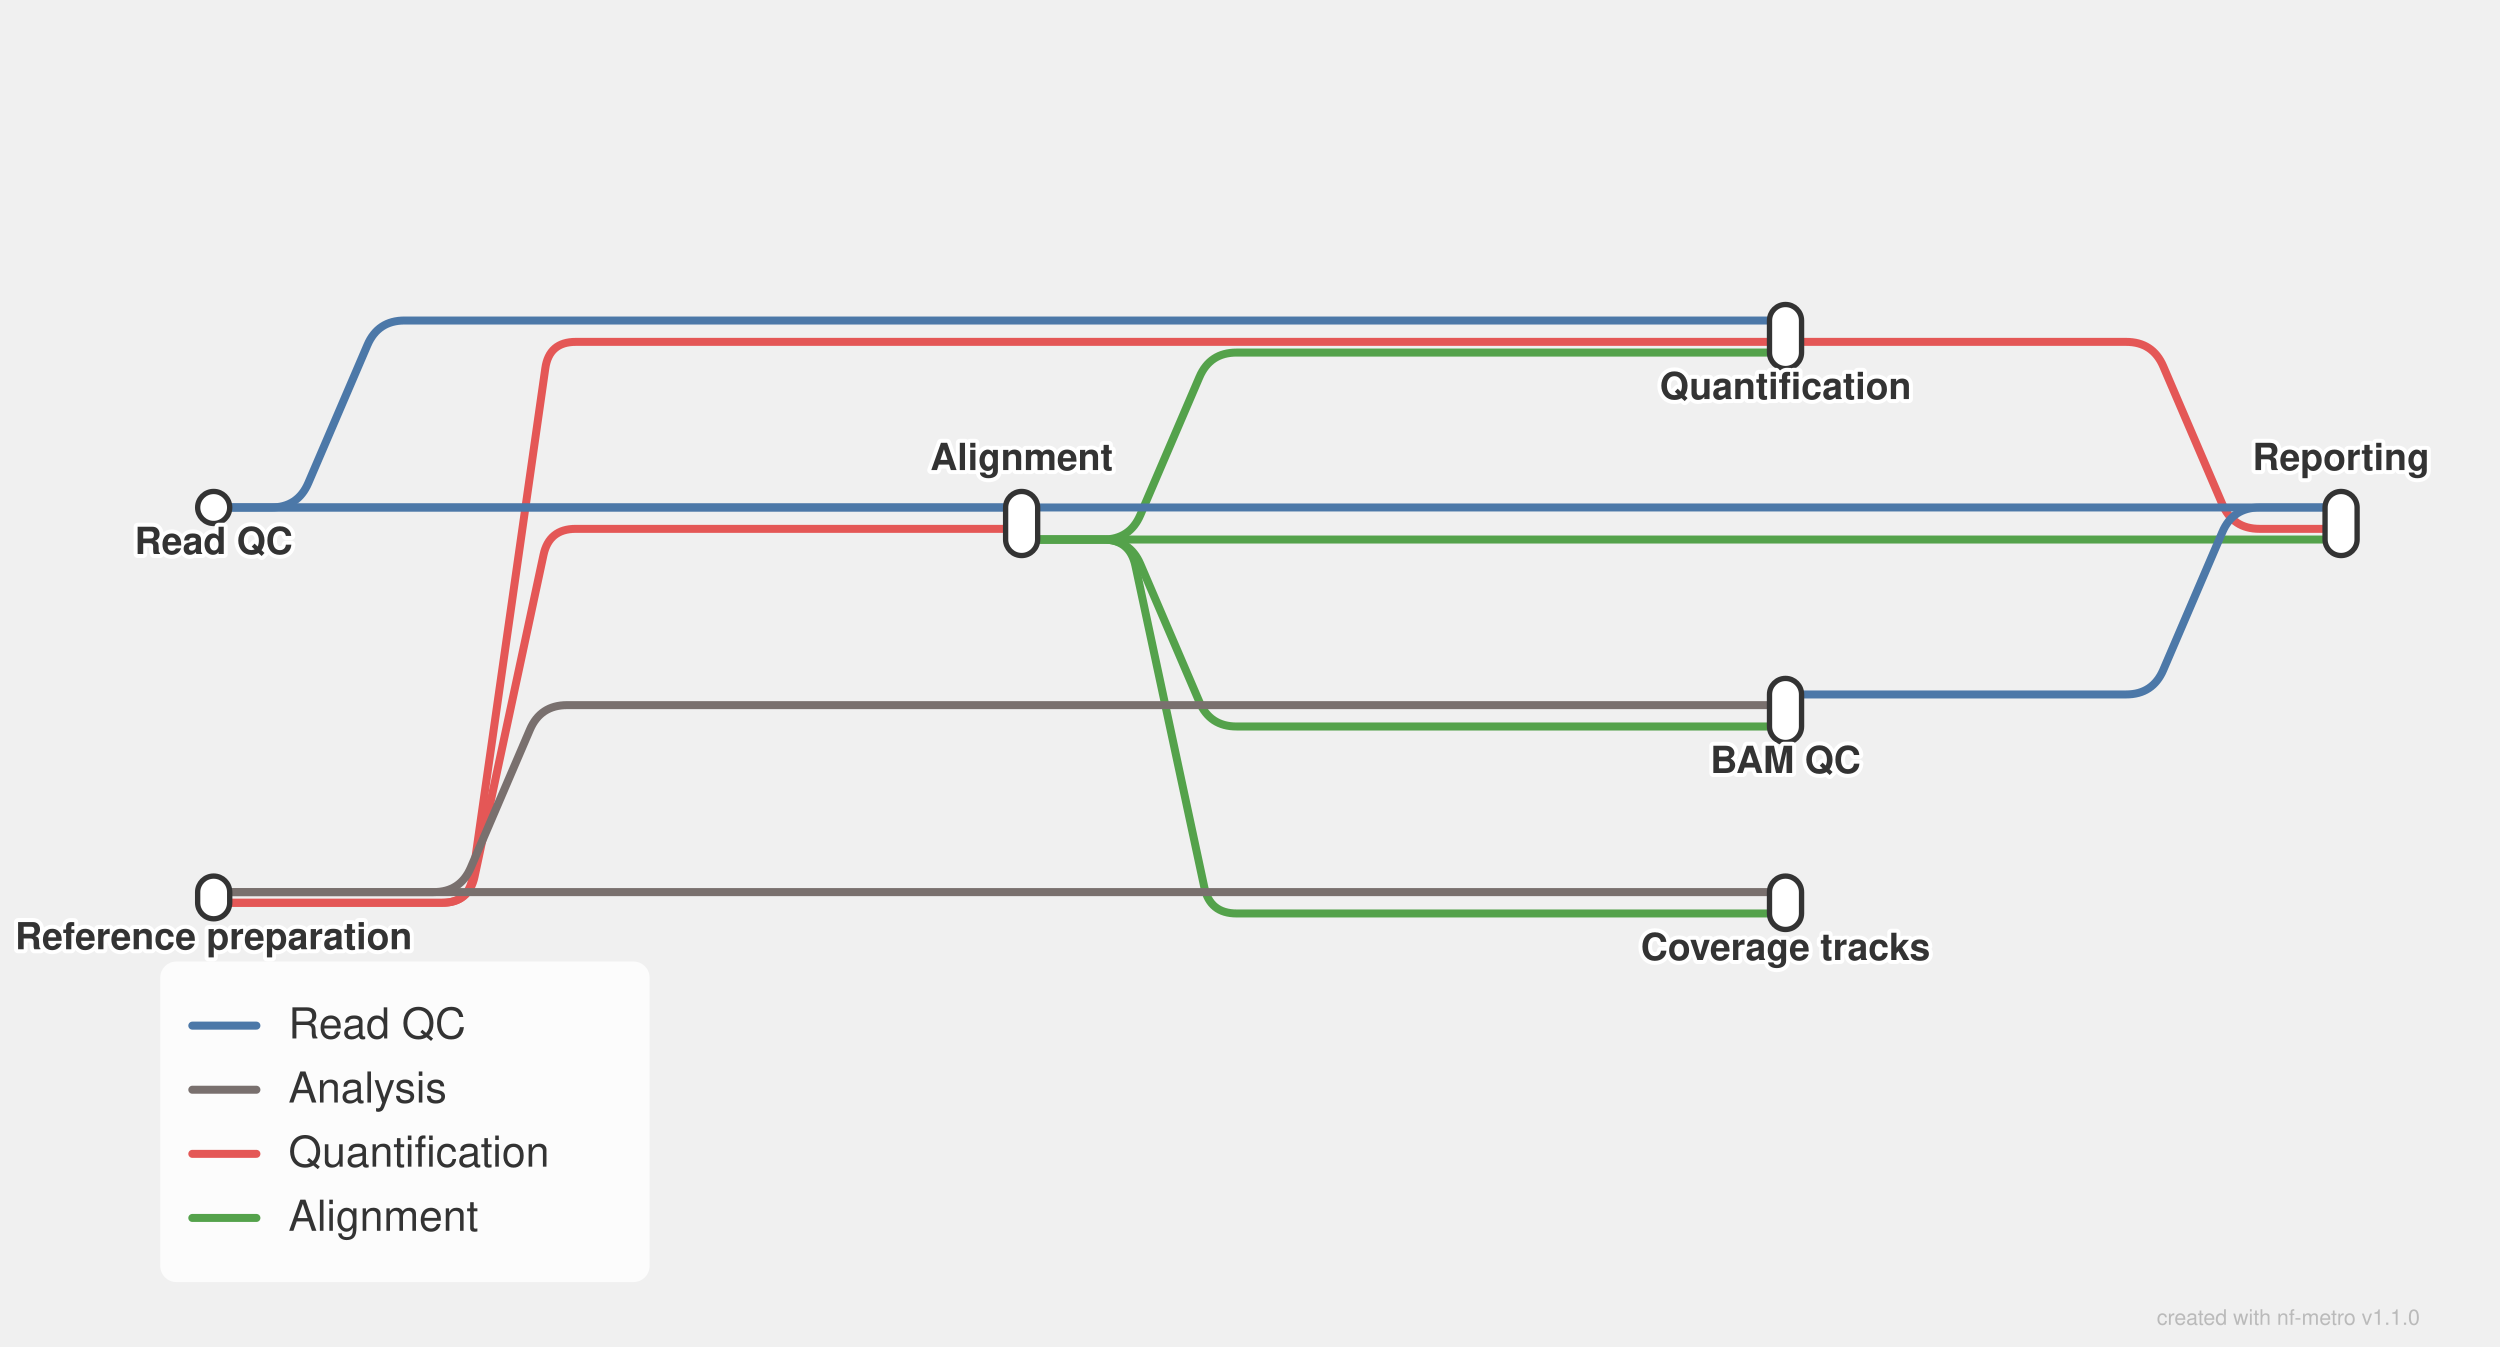
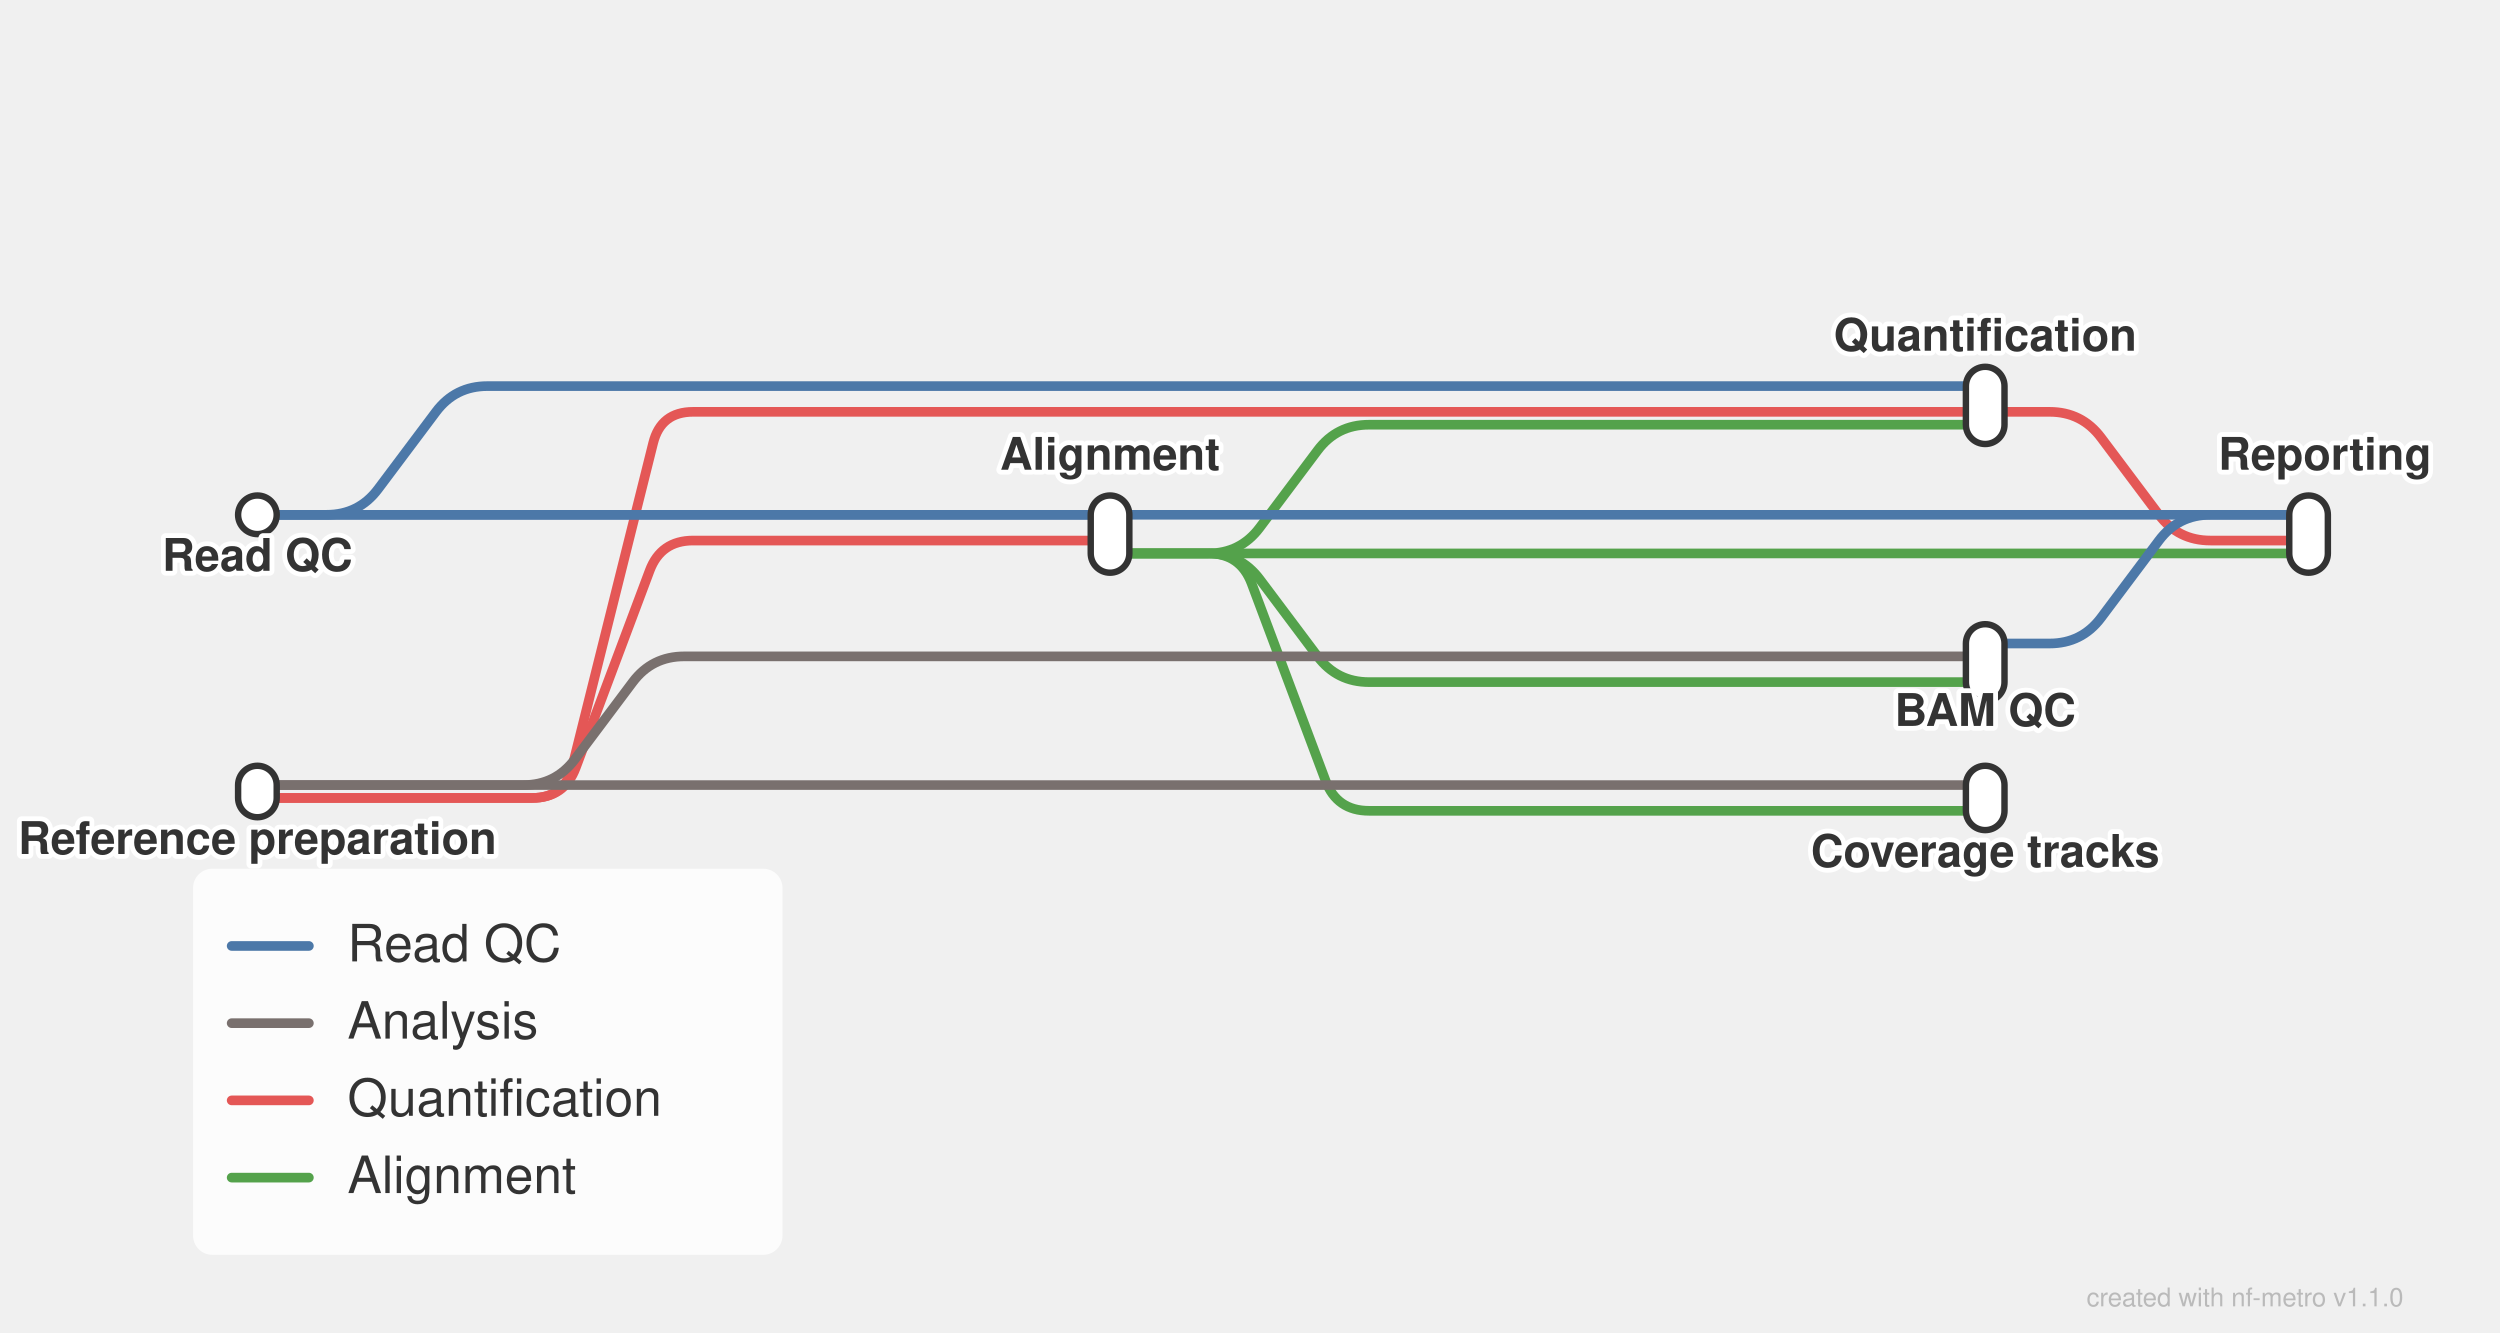
- <svg xmlns="http://www.w3.org/2000/svg" width="936" height="504" viewBox="0 0 936 504">
+ <svg xmlns="http://www.w3.org/2000/svg" width="777" height="414" viewBox="0 0 777 414">
  <defs>
</defs>
  <style>.nf-metro-title { fill: var(--nfm-map-title-color, #111111); }
.nf-metro-station-label { fill: var(--nfm-map-label-color, #333333); }
.nf-metro-section-box { fill: var(--nfm-map-section-fill, #ededed); stroke: var(--nfm-map-section-stroke, #e6e6e6); }
.nf-metro-section-label { fill: var(--nfm-map-section-label-color, #666666); }
.nf-metro-group-label { fill: var(--nfm-map-section-label-color, #666666); }
.nf-metro-group-underline { stroke: var(--nfm-map-section-label-color, #666666); }
.nf-metro-legend-bg { fill: var(--nfm-map-legend-bg, rgba(255, 255, 255, 0.8)); }
.nf-metro-legend-text { fill: var(--nfm-map-legend-text-color, #333333); }
.nf-metro-marker-stroke { stroke: var(--nfm-map-marker-stroke, #333333); }
.nf-metro-label-halo { fill: var(--nfm-map-bg, #ffffff); stroke: var(--nfm-map-bg, #ffffff); }</style>
  <style>@media (prefers-color-scheme: dark) {
    .nf-metro-section-label { fill: #d0d0d0; }
    .nf-metro-section-num-circle { fill: #777777; }
    .nf-metro-title { fill: #ffffff; }
}
</style>
-   <path d="M382.5,202.0 L413.0,202.0 Q423.0,202.0,426.939,211.191 L449.061,262.809 Q453.0,272.0,463.0,272.0 L668.5,272.0" stroke="#54A24B" stroke-width="3.0" fill="none" stroke-linecap="round" stroke-linejoin="round" class="metro-line-align" data-line-id="align" />
-   <path d="M382.5,202.0 L413.0,202.0 Q423.0,202.0,425.095,211.778 L450.905,332.222 Q453.0,342.0,463.0,342.0 L668.5,342.0" stroke="#54A24B" stroke-width="3.0" fill="none" stroke-linecap="round" stroke-linejoin="round" class="metro-line-align" data-line-id="align" />
-   <path d="M382.5,202.0 L413.0,202.0 Q423.0,202.0,426.939,192.809 L449.061,141.191 Q453.0,132.0,463.0,132.0 L668.5,132.0" stroke="#54A24B" stroke-width="3.0" fill="none" stroke-linecap="round" stroke-linejoin="round" class="metro-line-align" data-line-id="align" />
-   <path d="M382.5,202.0 L876.5,202.0" stroke="#54A24B" stroke-width="3.0" stroke-linecap="round" class="metro-line-align" data-line-id="align" />
-   <path d="M80.0,338.0 L165.578,338.0 Q175.578,338.0,177.673,328.222 L203.483,207.778 Q205.578,198.0,215.578,198.0 L382.5,198.0" stroke="#E45756" stroke-width="3.0" fill="none" stroke-linecap="round" stroke-linejoin="round" class="metro-line-quantify" data-line-id="quantify" />
-   <path d="M80.0,338.0 L165.578,338.0 Q175.578,338.0,176.992,328.101 L204.164,137.899 Q205.578,128.0,215.578,128.0 L668.5,128.0" stroke="#E45756" stroke-width="3.0" fill="none" stroke-linecap="round" stroke-linejoin="round" class="metro-line-quantify" data-line-id="quantify" />
-   <path d="M668.5,128.0 L796.0,128.0 Q806.0,128.0,809.939,137.191 L832.061,188.809 Q836.0,198.0,846.0,198.0 L876.5,198.0" stroke="#E45756" stroke-width="3.0" fill="none" stroke-linecap="round" stroke-linejoin="round" class="metro-line-quantify" data-line-id="quantify" />
-   <path d="M80.0,334.0 L162.344,334.0 Q172.344,334.0,176.283,324.809 L198.405,273.191 Q202.344,264.0,212.344,264.0 L668.5,264.0" stroke="#79706E" stroke-width="3.0" fill="none" stroke-linecap="round" stroke-linejoin="round" class="metro-line-generic" data-line-id="generic" />
-   <path d="M80.0,334.0 L668.5,334.0" stroke="#79706E" stroke-width="3.0" stroke-linecap="round" class="metro-line-generic" data-line-id="generic" />
-   <path d="M668.5,260.0 L796.0,260.0 Q806.0,260.0,809.939,250.809 L832.061,199.191 Q836.0,190.0,846.0,190.0 L876.5,190.0" stroke="#4C78A8" stroke-width="3.0" fill="none" stroke-linecap="round" stroke-linejoin="round" class="metro-line-qc" data-line-id="qc" />
-   <path d="M80.0,190.0 L382.5,190.0" stroke="#4C78A8" stroke-width="3.0" stroke-linecap="round" class="metro-line-qc" data-line-id="qc" />
-   <path d="M80.0,190.0 L101.5,190.0 Q111.5,190.0,115.439,180.809 L137.561,129.191 Q141.5,120.0,151.5,120.0 L668.5,120.0" stroke="#4C78A8" stroke-width="3.0" fill="none" stroke-linecap="round" stroke-linejoin="round" class="metro-line-qc" data-line-id="qc" />
-   <path d="M80.0,190.0 L876.5,190.0" stroke="#4C78A8" stroke-width="3.0" stroke-linecap="round" class="metro-line-qc" data-line-id="qc" />
-   <g class="nf-metro-station-group" data-node-id="g_fastq_qc_qc" data-node-cx="80.0" data-node-cy="190.0" data-node-r="6.0" data-node-groups="qc" data-node-w="12.0" data-node-h="12.0" data-node-rx="6.0">
-     <rect x="74.0" y="184.0" width="12.0" height="12.0" rx="6.0" ry="6.0" fill="#ffffff" stroke="#333333" stroke-width="2.0" class="nf-metro-station" data-station-id="g_fastq_qc_qc" data-station-lines="qc" data-station-label="Read QC" />
+   <path d="M345.0,172.0 L375.5,172.0 Q385.5,172.0,391.5,180.0 L409.5,204.0 Q415.5,212.0,425.5,212.0 L617.0,212.0" stroke="#54A24B" stroke-width="3.0" fill="none" stroke-linecap="round" stroke-linejoin="round" class="metro-line-align" data-line-id="align" />
+   <path d="M345.0,172.0 L375.5,172.0 Q385.5,172.0,389.011,181.363 L411.989,242.637 Q415.5,252.0,425.5,252.0 L617.0,252.0" stroke="#54A24B" stroke-width="3.0" fill="none" stroke-linecap="round" stroke-linejoin="round" class="metro-line-align" data-line-id="align" />
+   <path d="M345.0,172.0 L375.5,172.0 Q385.5,172.0,391.5,164.0 L409.5,140.0 Q415.5,132.0,425.5,132.0 L617.0,132.0" stroke="#54A24B" stroke-width="3.0" fill="none" stroke-linecap="round" stroke-linejoin="round" class="metro-line-align" data-line-id="align" />
+   <path d="M345.0,172.0 L717.5,172.0" stroke="#54A24B" stroke-width="3.0" stroke-linecap="round" class="metro-line-align" data-line-id="align" />
+   <path d="M80.0,248.0 L165.424,248.0 Q175.424,248.0,178.935,238.637 L201.913,177.363 Q205.424,168.0,215.424,168.0 L345.0,168.0" stroke="#E45756" stroke-width="3.0" fill="none" stroke-linecap="round" stroke-linejoin="round" class="metro-line-quantify" data-line-id="quantify" />
+   <path d="M80.0,248.0 L165.424,248.0 Q175.424,248.0,177.849,238.299 L202.999,137.701 Q205.424,128.0,215.424,128.0 L617.0,128.0" stroke="#E45756" stroke-width="3.0" fill="none" stroke-linecap="round" stroke-linejoin="round" class="metro-line-quantify" data-line-id="quantify" />
+   <path d="M617.0,128.0 L637.0,128.0 Q647.0,128.0,653.0,136.0 L671.0,160.0 Q677.0,168.0,687.0,168.0 L717.5,168.0" stroke="#E45756" stroke-width="3.0" fill="none" stroke-linecap="round" stroke-linejoin="round" class="metro-line-quantify" data-line-id="quantify" />
+   <path d="M80.0,244.0 L162.652,244.0 Q172.652,244.0,178.652,236.0 L196.652,212.0 Q202.652,204.0,212.652,204.0 L617.0,204.0" stroke="#79706E" stroke-width="3.0" fill="none" stroke-linecap="round" stroke-linejoin="round" class="metro-line-generic" data-line-id="generic" />
+   <path d="M80.0,244.0 L617.0,244.0" stroke="#79706E" stroke-width="3.0" stroke-linecap="round" class="metro-line-generic" data-line-id="generic" />
+   <path d="M617.0,200.0 L637.0,200.0 Q647.0,200.0,653.0,192.0 L671.0,168.0 Q677.0,160.0,687.0,160.0 L717.5,160.0" stroke="#4C78A8" stroke-width="3.0" fill="none" stroke-linecap="round" stroke-linejoin="round" class="metro-line-qc" data-line-id="qc" />
+   <path d="M80.0,160.0 L345.0,160.0" stroke="#4C78A8" stroke-width="3.0" stroke-linecap="round" class="metro-line-qc" data-line-id="qc" />
+   <path d="M80.0,160.0 L101.5,160.0 Q111.5,160.0,117.5,152.0 L135.5,128.0 Q141.5,120.0,151.5,120.0 L617.0,120.0" stroke="#4C78A8" stroke-width="3.0" fill="none" stroke-linecap="round" stroke-linejoin="round" class="metro-line-qc" data-line-id="qc" />
+   <path d="M80.0,160.0 L717.5,160.0" stroke="#4C78A8" stroke-width="3.0" stroke-linecap="round" class="metro-line-qc" data-line-id="qc" />
+   <g class="nf-metro-station-group" data-node-id="g_fastq_qc_qc" data-node-cx="80.0" data-node-cy="160.0" data-node-r="6.0" data-node-groups="qc" data-node-w="12.0" data-node-h="12.0" data-node-rx="6.0">
+     <rect x="74.0" y="154.0" width="12.0" height="12.0" rx="6.0" ry="6.0" fill="#ffffff" stroke="#333333" stroke-width="2.0" class="nf-metro-station" data-station-id="g_fastq_qc_qc" data-station-lines="qc" data-station-label="Read QC" />
  </g>
-   <g class="nf-metro-station-group" data-node-id="g_prepare_genome_generic" data-node-cx="80.0" data-node-cy="336.0" data-node-r="6.0" data-node-groups="generic,quantify" data-node-w="12.0" data-node-h="16.0" data-node-rx="6.0">
-     <rect x="74.0" y="328.0" width="12.0" height="16.0" rx="6.0" ry="6.0" fill="#ffffff" stroke="#333333" stroke-width="2.0" class="nf-metro-station" data-station-id="g_prepare_genome_generic" data-station-lines="generic,quantify" data-station-label="Reference preparation" />
+   <g class="nf-metro-station-group" data-node-id="g_prepare_genome_generic" data-node-cx="80.0" data-node-cy="246.0" data-node-r="6.0" data-node-groups="generic,quantify" data-node-w="12.0" data-node-h="16.0" data-node-rx="6.0">
+     <rect x="74.0" y="238.0" width="12.0" height="16.0" rx="6.0" ry="6.0" fill="#ffffff" stroke="#333333" stroke-width="2.0" class="nf-metro-station" data-station-id="g_prepare_genome_generic" data-station-lines="generic,quantify" data-station-label="Reference preparation" />
  </g>
-   <g class="nf-metro-station-group" data-node-id="g_alignment_align" data-node-cx="382.5" data-node-cy="196.0" data-node-r="6.0" data-node-groups="align,qc,quantify" data-node-w="12.0" data-node-h="24.0" data-node-rx="6.0">
-     <rect x="376.5" y="184.0" width="12.0" height="24.0" rx="6.0" ry="6.0" fill="#ffffff" stroke="#333333" stroke-width="2.0" class="nf-metro-station" data-station-id="g_alignment_align" data-station-lines="align,qc,quantify" data-station-label="Alignment" />
+   <g class="nf-metro-station-group" data-node-id="g_alignment_align" data-node-cx="345.0" data-node-cy="166.0" data-node-r="6.0" data-node-groups="align,qc,quantify" data-node-w="12.0" data-node-h="24.0" data-node-rx="6.0">
+     <rect x="339.0" y="154.0" width="12.0" height="24.0" rx="6.0" ry="6.0" fill="#ffffff" stroke="#333333" stroke-width="2.0" class="nf-metro-station" data-station-id="g_alignment_align" data-station-lines="align,qc,quantify" data-station-label="Alignment" />
  </g>
-   <g class="nf-metro-station-group" data-node-id="g_bam_qc_qc" data-node-cx="668.5" data-node-cy="266.0" data-node-r="6.0" data-node-groups="align,generic,qc" data-node-w="12.0" data-node-h="24.0" data-node-rx="6.0">
-     <rect x="662.5" y="254.0" width="12.0" height="24.0" rx="6.0" ry="6.0" fill="#ffffff" stroke="#333333" stroke-width="2.0" class="nf-metro-station" data-station-id="g_bam_qc_qc" data-station-lines="align,generic,qc" data-station-label="BAM QC" />
+   <g class="nf-metro-station-group" data-node-id="g_bam_qc_qc" data-node-cx="617.0" data-node-cy="206.0" data-node-r="6.0" data-node-groups="align,generic,qc" data-node-w="12.0" data-node-h="24.0" data-node-rx="6.0">
+     <rect x="611.0" y="194.0" width="12.0" height="24.0" rx="6.0" ry="6.0" fill="#ffffff" stroke="#333333" stroke-width="2.0" class="nf-metro-station" data-station-id="g_bam_qc_qc" data-station-lines="align,generic,qc" data-station-label="BAM QC" />
  </g>
-   <g class="nf-metro-station-group" data-node-id="g_bigwig_generic" data-node-cx="668.5" data-node-cy="338.0" data-node-r="6.0" data-node-groups="align,generic" data-node-w="12.0" data-node-h="20.0" data-node-rx="6.0">
-     <rect x="662.5" y="328.0" width="12.0" height="20.0" rx="6.0" ry="6.0" fill="#ffffff" stroke="#333333" stroke-width="2.0" class="nf-metro-station" data-station-id="g_bigwig_generic" data-station-lines="align,generic" data-station-label="Coverage tracks" />
+   <g class="nf-metro-station-group" data-node-id="g_bigwig_generic" data-node-cx="617.0" data-node-cy="248.0" data-node-r="6.0" data-node-groups="align,generic" data-node-w="12.0" data-node-h="20.0" data-node-rx="6.0">
+     <rect x="611.0" y="238.0" width="12.0" height="20.0" rx="6.0" ry="6.0" fill="#ffffff" stroke="#333333" stroke-width="2.0" class="nf-metro-station" data-station-id="g_bigwig_generic" data-station-lines="align,generic" data-station-label="Coverage tracks" />
  </g>
-   <g class="nf-metro-station-group" data-node-id="g_quantification_quantify" data-node-cx="668.5" data-node-cy="126.0" data-node-r="6.0" data-node-groups="align,qc,quantify" data-node-w="12.0" data-node-h="24.0" data-node-rx="6.0">
-     <rect x="662.5" y="114.0" width="12.0" height="24.0" rx="6.0" ry="6.0" fill="#ffffff" stroke="#333333" stroke-width="2.0" class="nf-metro-station" data-station-id="g_quantification_quantify" data-station-lines="align,qc,quantify" data-station-label="Quantification" />
+   <g class="nf-metro-station-group" data-node-id="g_quantification_quantify" data-node-cx="617.0" data-node-cy="126.0" data-node-r="6.0" data-node-groups="align,qc,quantify" data-node-w="12.0" data-node-h="24.0" data-node-rx="6.0">
+     <rect x="611.0" y="114.0" width="12.0" height="24.0" rx="6.0" ry="6.0" fill="#ffffff" stroke="#333333" stroke-width="2.0" class="nf-metro-station" data-station-id="g_quantification_quantify" data-station-lines="align,qc,quantify" data-station-label="Quantification" />
  </g>
-   <g class="nf-metro-station-group" data-node-id="g_report_report" data-node-cx="876.5" data-node-cy="196.0" data-node-r="6.0" data-node-groups="align,qc,quantify" data-node-w="12.0" data-node-h="24.0" data-node-rx="6.0">
-     <rect x="870.5" y="184.0" width="12.0" height="24.0" rx="6.0" ry="6.0" fill="#ffffff" stroke="#333333" stroke-width="2.0" class="nf-metro-station" data-station-id="g_report_report" data-station-lines="align,qc,quantify" data-station-label="Reporting" />
+   <g class="nf-metro-station-group" data-node-id="g_report_report" data-node-cx="717.5" data-node-cy="166.0" data-node-r="6.0" data-node-groups="align,qc,quantify" data-node-w="12.0" data-node-h="24.0" data-node-rx="6.0">
+     <rect x="711.5" y="154.0" width="12.0" height="24.0" rx="6.0" ry="6.0" fill="#ffffff" stroke="#333333" stroke-width="2.0" class="nf-metro-station" data-station-id="g_report_report" data-station-lines="align,qc,quantify" data-station-label="Reporting" />
  </g>
-   <text x="80.0" y="201.0" font-size="14.0" fill="#ffffff" stroke="#ffffff" stroke-width="3.0" stroke-linejoin="round" font-family="'Helvetica Neue', Helvetica, Arial, sans-serif" font-weight="bold" aria-hidden="true" class="nf-metro-label-halo" text-anchor="middle" dominant-baseline="hanging">Read QC</text>
-   <text x="80.0" y="201.0" font-size="14.0" fill="#333333" font-family="'Helvetica Neue', Helvetica, Arial, sans-serif" font-weight="bold" text-anchor="middle" dominant-baseline="hanging" data-station-id="g_fastq_qc_qc" class="nf-metro-station-label">Read QC</text>
-   <text x="80.0" y="349.0" font-size="14.0" fill="#ffffff" stroke="#ffffff" stroke-width="3.0" stroke-linejoin="round" font-family="'Helvetica Neue', Helvetica, Arial, sans-serif" font-weight="bold" aria-hidden="true" class="nf-metro-label-halo" text-anchor="middle" dominant-baseline="hanging">Reference preparation</text>
-   <text x="80.0" y="349.0" font-size="14.0" fill="#333333" font-family="'Helvetica Neue', Helvetica, Arial, sans-serif" font-weight="bold" text-anchor="middle" dominant-baseline="hanging" data-station-id="g_prepare_genome_generic" class="nf-metro-station-label">Reference preparation</text>
-   <text x="382.5" y="176.0" font-size="14.0" fill="#ffffff" stroke="#ffffff" stroke-width="3.0" stroke-linejoin="round" font-family="'Helvetica Neue', Helvetica, Arial, sans-serif" font-weight="bold" aria-hidden="true" class="nf-metro-label-halo" text-anchor="middle" dominant-baseline="auto">Alignment</text>
-   <text x="382.5" y="176.0" font-size="14.0" fill="#333333" font-family="'Helvetica Neue', Helvetica, Arial, sans-serif" font-weight="bold" text-anchor="middle" dominant-baseline="auto" data-station-id="g_alignment_align" class="nf-metro-station-label">Alignment</text>
-   <text x="668.5" y="143.0" font-size="14.0" fill="#ffffff" stroke="#ffffff" stroke-width="3.0" stroke-linejoin="round" font-family="'Helvetica Neue', Helvetica, Arial, sans-serif" font-weight="bold" aria-hidden="true" class="nf-metro-label-halo" text-anchor="middle" dominant-baseline="hanging">Quantification</text>
-   <text x="668.5" y="143.0" font-size="14.0" fill="#333333" font-family="'Helvetica Neue', Helvetica, Arial, sans-serif" font-weight="bold" text-anchor="middle" dominant-baseline="hanging" data-station-id="g_quantification_quantify" class="nf-metro-station-label">Quantification</text>
-   <text x="668.5" y="283.0" font-size="14.0" fill="#ffffff" stroke="#ffffff" stroke-width="3.0" stroke-linejoin="round" font-family="'Helvetica Neue', Helvetica, Arial, sans-serif" font-weight="bold" aria-hidden="true" class="nf-metro-label-halo" text-anchor="middle" dominant-baseline="hanging">BAM QC</text>
-   <text x="668.5" y="283.0" font-size="14.0" fill="#333333" font-family="'Helvetica Neue', Helvetica, Arial, sans-serif" font-weight="bold" text-anchor="middle" dominant-baseline="hanging" data-station-id="g_bam_qc_qc" class="nf-metro-station-label">BAM QC</text>
-   <text x="668.5" y="353.0" font-size="14.0" fill="#ffffff" stroke="#ffffff" stroke-width="3.0" stroke-linejoin="round" font-family="'Helvetica Neue', Helvetica, Arial, sans-serif" font-weight="bold" aria-hidden="true" class="nf-metro-label-halo" text-anchor="middle" dominant-baseline="hanging">Coverage tracks</text>
-   <text x="668.5" y="353.0" font-size="14.0" fill="#333333" font-family="'Helvetica Neue', Helvetica, Arial, sans-serif" font-weight="bold" text-anchor="middle" dominant-baseline="hanging" data-station-id="g_bigwig_generic" class="nf-metro-station-label">Coverage tracks</text>
-   <text x="876.5" y="176.0" font-size="14.0" fill="#ffffff" stroke="#ffffff" stroke-width="3.0" stroke-linejoin="round" font-family="'Helvetica Neue', Helvetica, Arial, sans-serif" font-weight="bold" aria-hidden="true" class="nf-metro-label-halo" text-anchor="middle" dominant-baseline="auto">Reporting</text>
-   <text x="876.5" y="176.0" font-size="14.0" fill="#333333" font-family="'Helvetica Neue', Helvetica, Arial, sans-serif" font-weight="bold" text-anchor="middle" dominant-baseline="auto" data-station-id="g_report_report" class="nf-metro-station-label">Reporting</text>
-   <rect x="60.0" y="360.0" width="183.2" height="120.0" rx="6" ry="6" fill="rgba(255, 255, 255, 0.8)" class="nf-metro-legend-bg" />
-   <path d="M72.0,384.0 L96.0,384.0" stroke="#4C78A8" stroke-width="3.0" stroke-linecap="round" />
-   <text x="108.0" y="384.0" font-size="16.0" fill="#333333" font-family="'Helvetica Neue', Helvetica, Arial, sans-serif" dy="0.3em" class="nf-metro-legend-text">Read QC</text>
-   <path d="M72.0,408.0 L96.0,408.0" stroke="#79706E" stroke-width="3.0" stroke-linecap="round" />
-   <text x="108.0" y="408.0" font-size="16.0" fill="#333333" font-family="'Helvetica Neue', Helvetica, Arial, sans-serif" dy="0.3em" class="nf-metro-legend-text">Analysis</text>
-   <path d="M72.0,432.0 L96.0,432.0" stroke="#E45756" stroke-width="3.0" stroke-linecap="round" />
-   <text x="108.0" y="432.0" font-size="16.0" fill="#333333" font-family="'Helvetica Neue', Helvetica, Arial, sans-serif" dy="0.3em" class="nf-metro-legend-text">Quantification</text>
-   <path d="M72.0,456.0 L96.0,456.0" stroke="#54A24B" stroke-width="3.0" stroke-linecap="round" />
-   <text x="108.0" y="456.0" font-size="16.0" fill="#333333" font-family="'Helvetica Neue', Helvetica, Arial, sans-serif" dy="0.3em" class="nf-metro-legend-text">Alignment</text>
-   <text x="906.0" y="496.0" font-size="8" fill="rgba(150, 150, 150, 0.6)" font-family="'Helvetica Neue', Helvetica, Arial, sans-serif" text-anchor="end">created with nf-metro v1.1.0</text>
+   <text x="80.0" y="171.0" font-size="14.0" fill="#ffffff" stroke="#ffffff" stroke-width="3.0" stroke-linejoin="round" font-family="'Helvetica Neue', Helvetica, Arial, sans-serif" font-weight="bold" aria-hidden="true" class="nf-metro-label-halo" text-anchor="middle" dominant-baseline="hanging">Read QC</text>
+   <text x="80.0" y="171.0" font-size="14.0" fill="#333333" font-family="'Helvetica Neue', Helvetica, Arial, sans-serif" font-weight="bold" text-anchor="middle" dominant-baseline="hanging" data-station-id="g_fastq_qc_qc" class="nf-metro-station-label">Read QC</text>
+   <text x="80.0" y="259.0" font-size="14.0" fill="#ffffff" stroke="#ffffff" stroke-width="3.0" stroke-linejoin="round" font-family="'Helvetica Neue', Helvetica, Arial, sans-serif" font-weight="bold" aria-hidden="true" class="nf-metro-label-halo" text-anchor="middle" dominant-baseline="hanging">Reference preparation</text>
+   <text x="80.0" y="259.0" font-size="14.0" fill="#333333" font-family="'Helvetica Neue', Helvetica, Arial, sans-serif" font-weight="bold" text-anchor="middle" dominant-baseline="hanging" data-station-id="g_prepare_genome_generic" class="nf-metro-station-label">Reference preparation</text>
+   <text x="345.0" y="146.0" font-size="14.0" fill="#ffffff" stroke="#ffffff" stroke-width="3.0" stroke-linejoin="round" font-family="'Helvetica Neue', Helvetica, Arial, sans-serif" font-weight="bold" aria-hidden="true" class="nf-metro-label-halo" text-anchor="middle" dominant-baseline="auto">Alignment</text>
+   <text x="345.0" y="146.0" font-size="14.0" fill="#333333" font-family="'Helvetica Neue', Helvetica, Arial, sans-serif" font-weight="bold" text-anchor="middle" dominant-baseline="auto" data-station-id="g_alignment_align" class="nf-metro-station-label">Alignment</text>
+   <text x="617.0" y="109.0" font-size="14.0" fill="#ffffff" stroke="#ffffff" stroke-width="3.0" stroke-linejoin="round" font-family="'Helvetica Neue', Helvetica, Arial, sans-serif" font-weight="bold" aria-hidden="true" class="nf-metro-label-halo" text-anchor="middle" dominant-baseline="auto">Quantification</text>
+   <text x="617.0" y="109.0" font-size="14.0" fill="#333333" font-family="'Helvetica Neue', Helvetica, Arial, sans-serif" font-weight="bold" text-anchor="middle" dominant-baseline="auto" data-station-id="g_quantification_quantify" class="nf-metro-station-label">Quantification</text>
+   <text x="617.0" y="219.2" font-size="14.0" fill="#ffffff" stroke="#ffffff" stroke-width="3.0" stroke-linejoin="round" font-family="'Helvetica Neue', Helvetica, Arial, sans-serif" font-weight="bold" aria-hidden="true" class="nf-metro-label-halo" text-anchor="middle" dominant-baseline="hanging">BAM QC</text>
+   <text x="617.0" y="219.2" font-size="14.0" fill="#333333" font-family="'Helvetica Neue', Helvetica, Arial, sans-serif" font-weight="bold" text-anchor="middle" dominant-baseline="hanging" data-station-id="g_bam_qc_qc" class="nf-metro-station-label">BAM QC</text>
+   <text x="617.0" y="263.0" font-size="14.0" fill="#ffffff" stroke="#ffffff" stroke-width="3.0" stroke-linejoin="round" font-family="'Helvetica Neue', Helvetica, Arial, sans-serif" font-weight="bold" aria-hidden="true" class="nf-metro-label-halo" text-anchor="middle" dominant-baseline="hanging">Coverage tracks</text>
+   <text x="617.0" y="263.0" font-size="14.0" fill="#333333" font-family="'Helvetica Neue', Helvetica, Arial, sans-serif" font-weight="bold" text-anchor="middle" dominant-baseline="hanging" data-station-id="g_bigwig_generic" class="nf-metro-station-label">Coverage tracks</text>
+   <text x="722.6" y="146.0" font-size="14.0" fill="#ffffff" stroke="#ffffff" stroke-width="3.0" stroke-linejoin="round" font-family="'Helvetica Neue', Helvetica, Arial, sans-serif" font-weight="bold" aria-hidden="true" class="nf-metro-label-halo" text-anchor="middle" dominant-baseline="auto">Reporting</text>
+   <text x="722.6" y="146.0" font-size="14.0" fill="#333333" font-family="'Helvetica Neue', Helvetica, Arial, sans-serif" font-weight="bold" text-anchor="middle" dominant-baseline="auto" data-station-id="g_report_report" class="nf-metro-station-label">Reporting</text>
+   <rect x="60.0" y="270.0" width="183.2" height="120.0" rx="6" ry="6" fill="rgba(255, 255, 255, 0.8)" class="nf-metro-legend-bg" />
+   <path d="M72.0,294.0 L96.0,294.0" stroke="#4C78A8" stroke-width="3.0" stroke-linecap="round" />
+   <text x="108.0" y="294.0" font-size="16.0" fill="#333333" font-family="'Helvetica Neue', Helvetica, Arial, sans-serif" dy="0.3em" class="nf-metro-legend-text">Read QC</text>
+   <path d="M72.0,318.0 L96.0,318.0" stroke="#79706E" stroke-width="3.0" stroke-linecap="round" />
+   <text x="108.0" y="318.0" font-size="16.0" fill="#333333" font-family="'Helvetica Neue', Helvetica, Arial, sans-serif" dy="0.3em" class="nf-metro-legend-text">Analysis</text>
+   <path d="M72.0,342.0 L96.0,342.0" stroke="#E45756" stroke-width="3.0" stroke-linecap="round" />
+   <text x="108.0" y="342.0" font-size="16.0" fill="#333333" font-family="'Helvetica Neue', Helvetica, Arial, sans-serif" dy="0.3em" class="nf-metro-legend-text">Quantification</text>
+   <path d="M72.0,366.0 L96.0,366.0" stroke="#54A24B" stroke-width="3.0" stroke-linecap="round" />
+   <text x="108.0" y="366.0" font-size="16.0" fill="#333333" font-family="'Helvetica Neue', Helvetica, Arial, sans-serif" dy="0.3em" class="nf-metro-legend-text">Alignment</text>
+   <text x="747.0" y="406.0" font-size="8" fill="rgba(150, 150, 150, 0.6)" font-family="'Helvetica Neue', Helvetica, Arial, sans-serif" text-anchor="end">created with nf-metro v1.1.0</text>
</svg>
